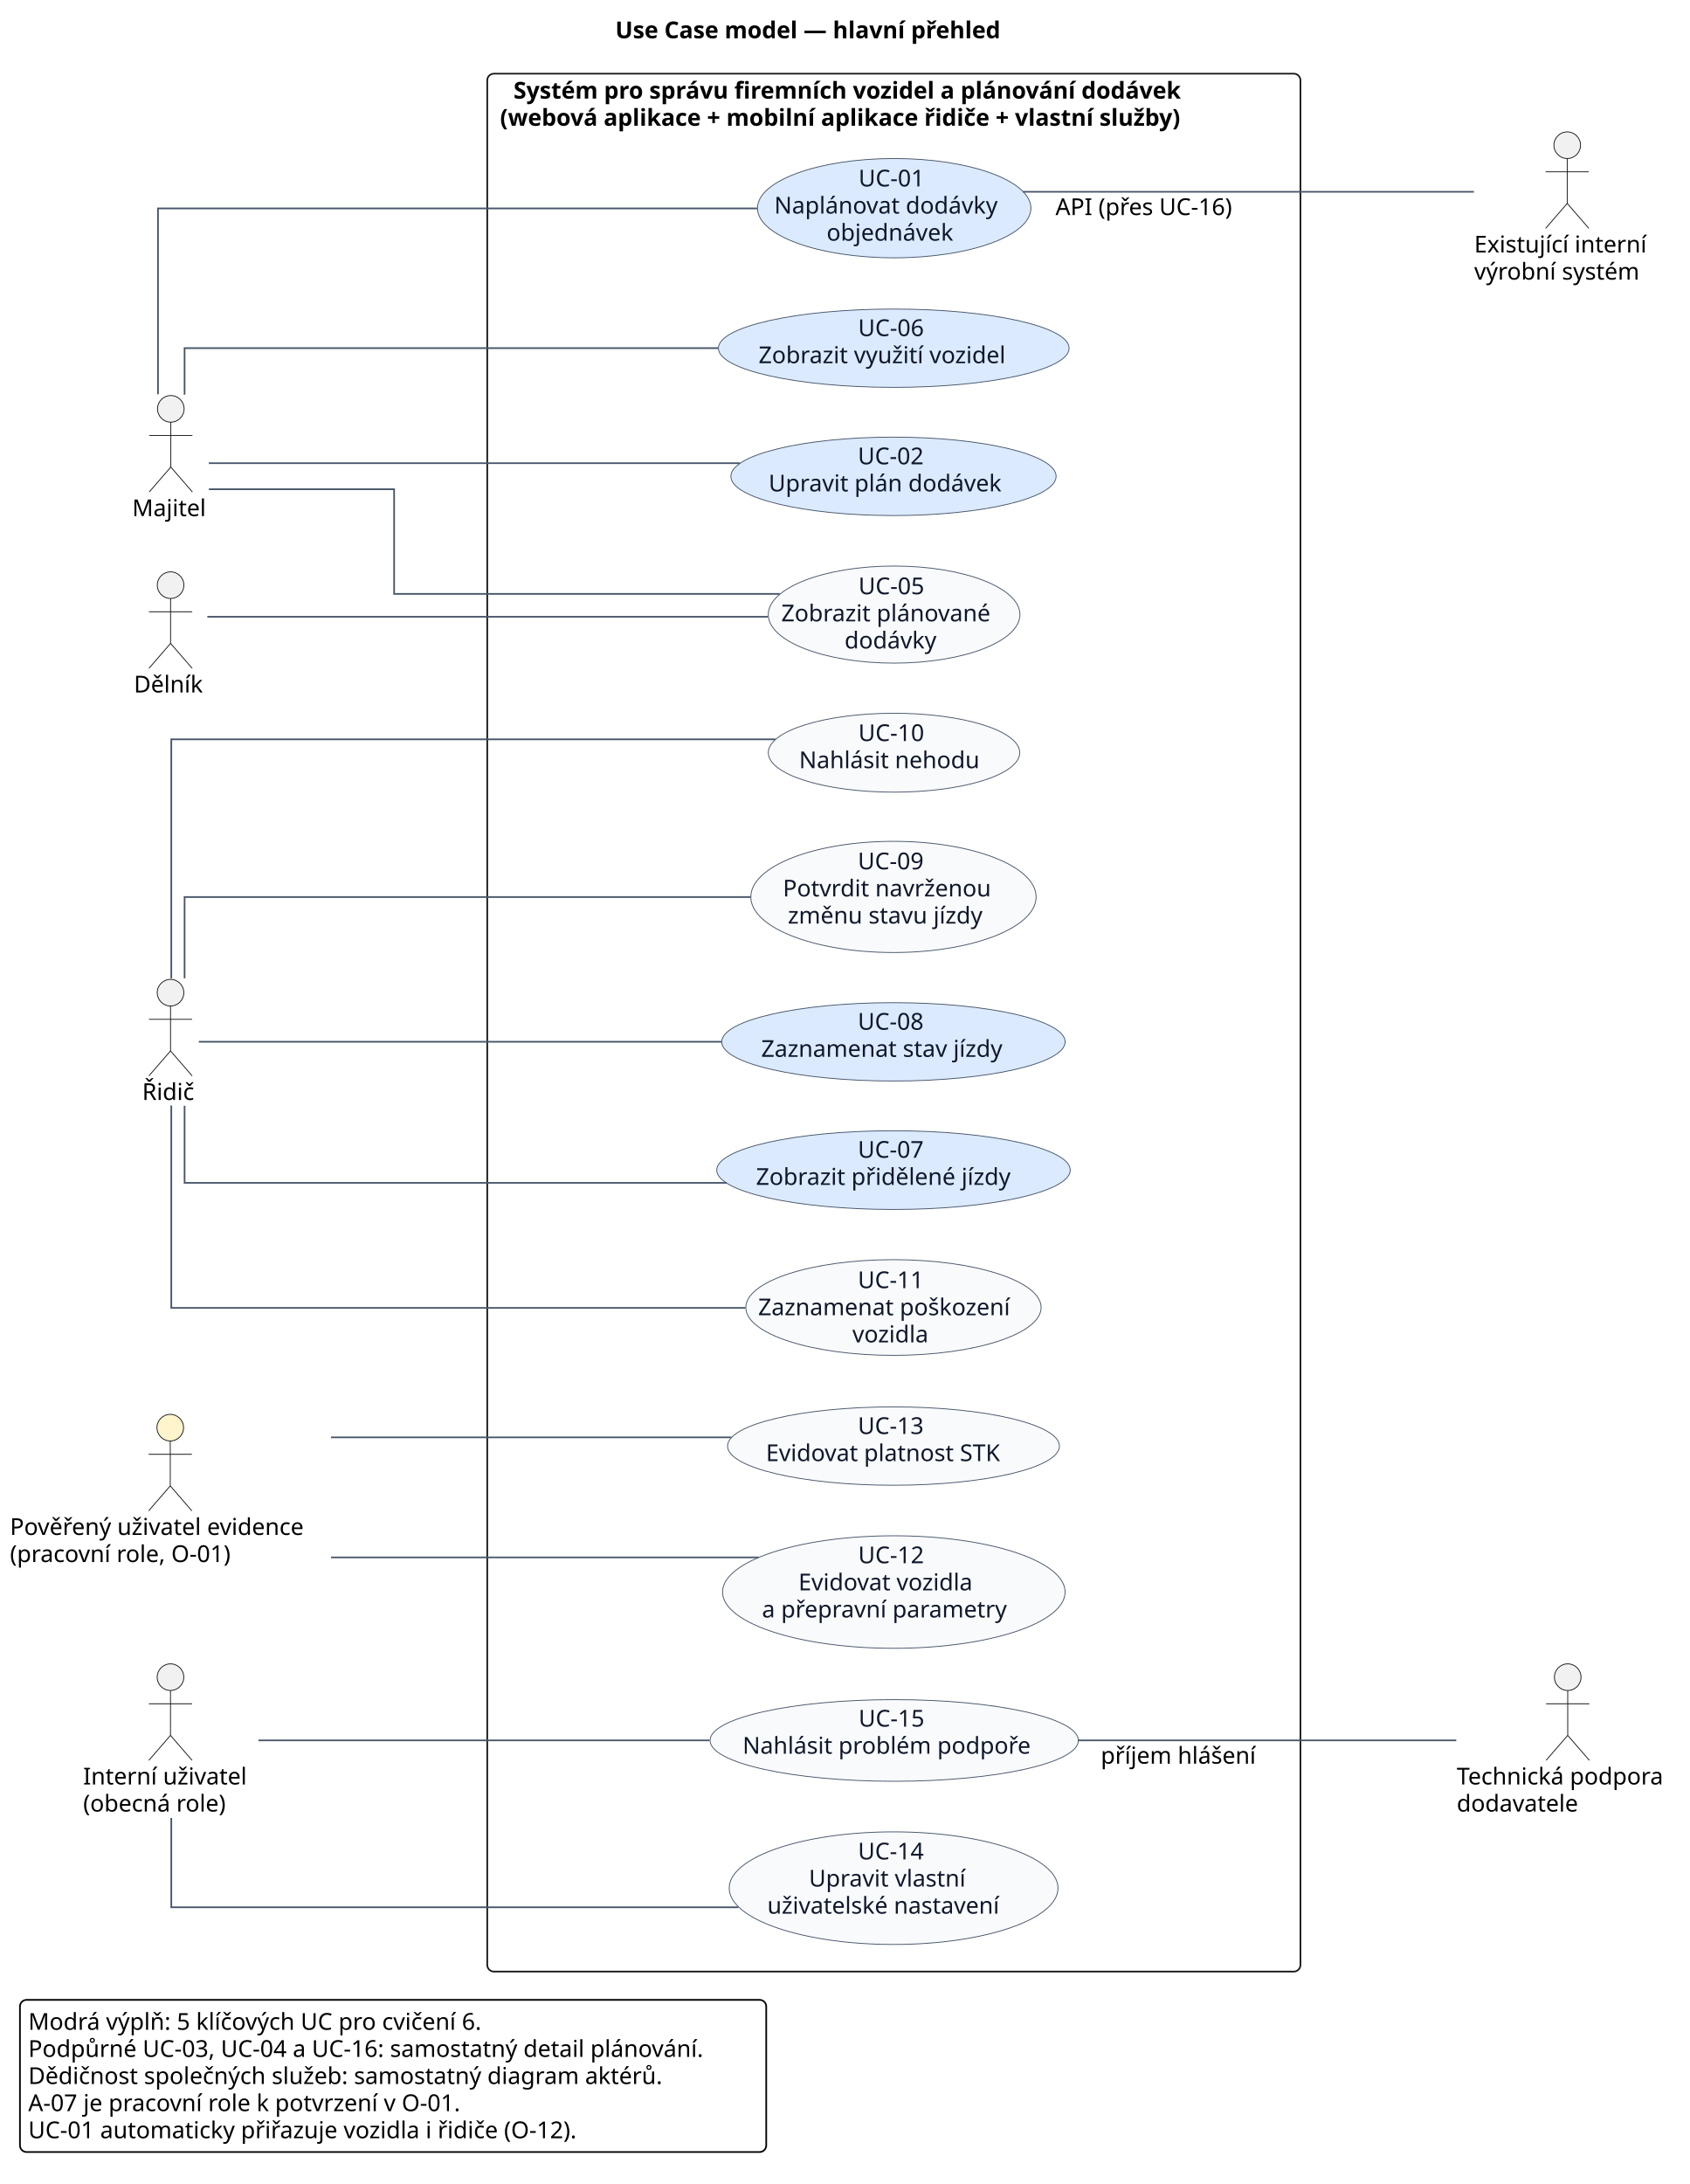
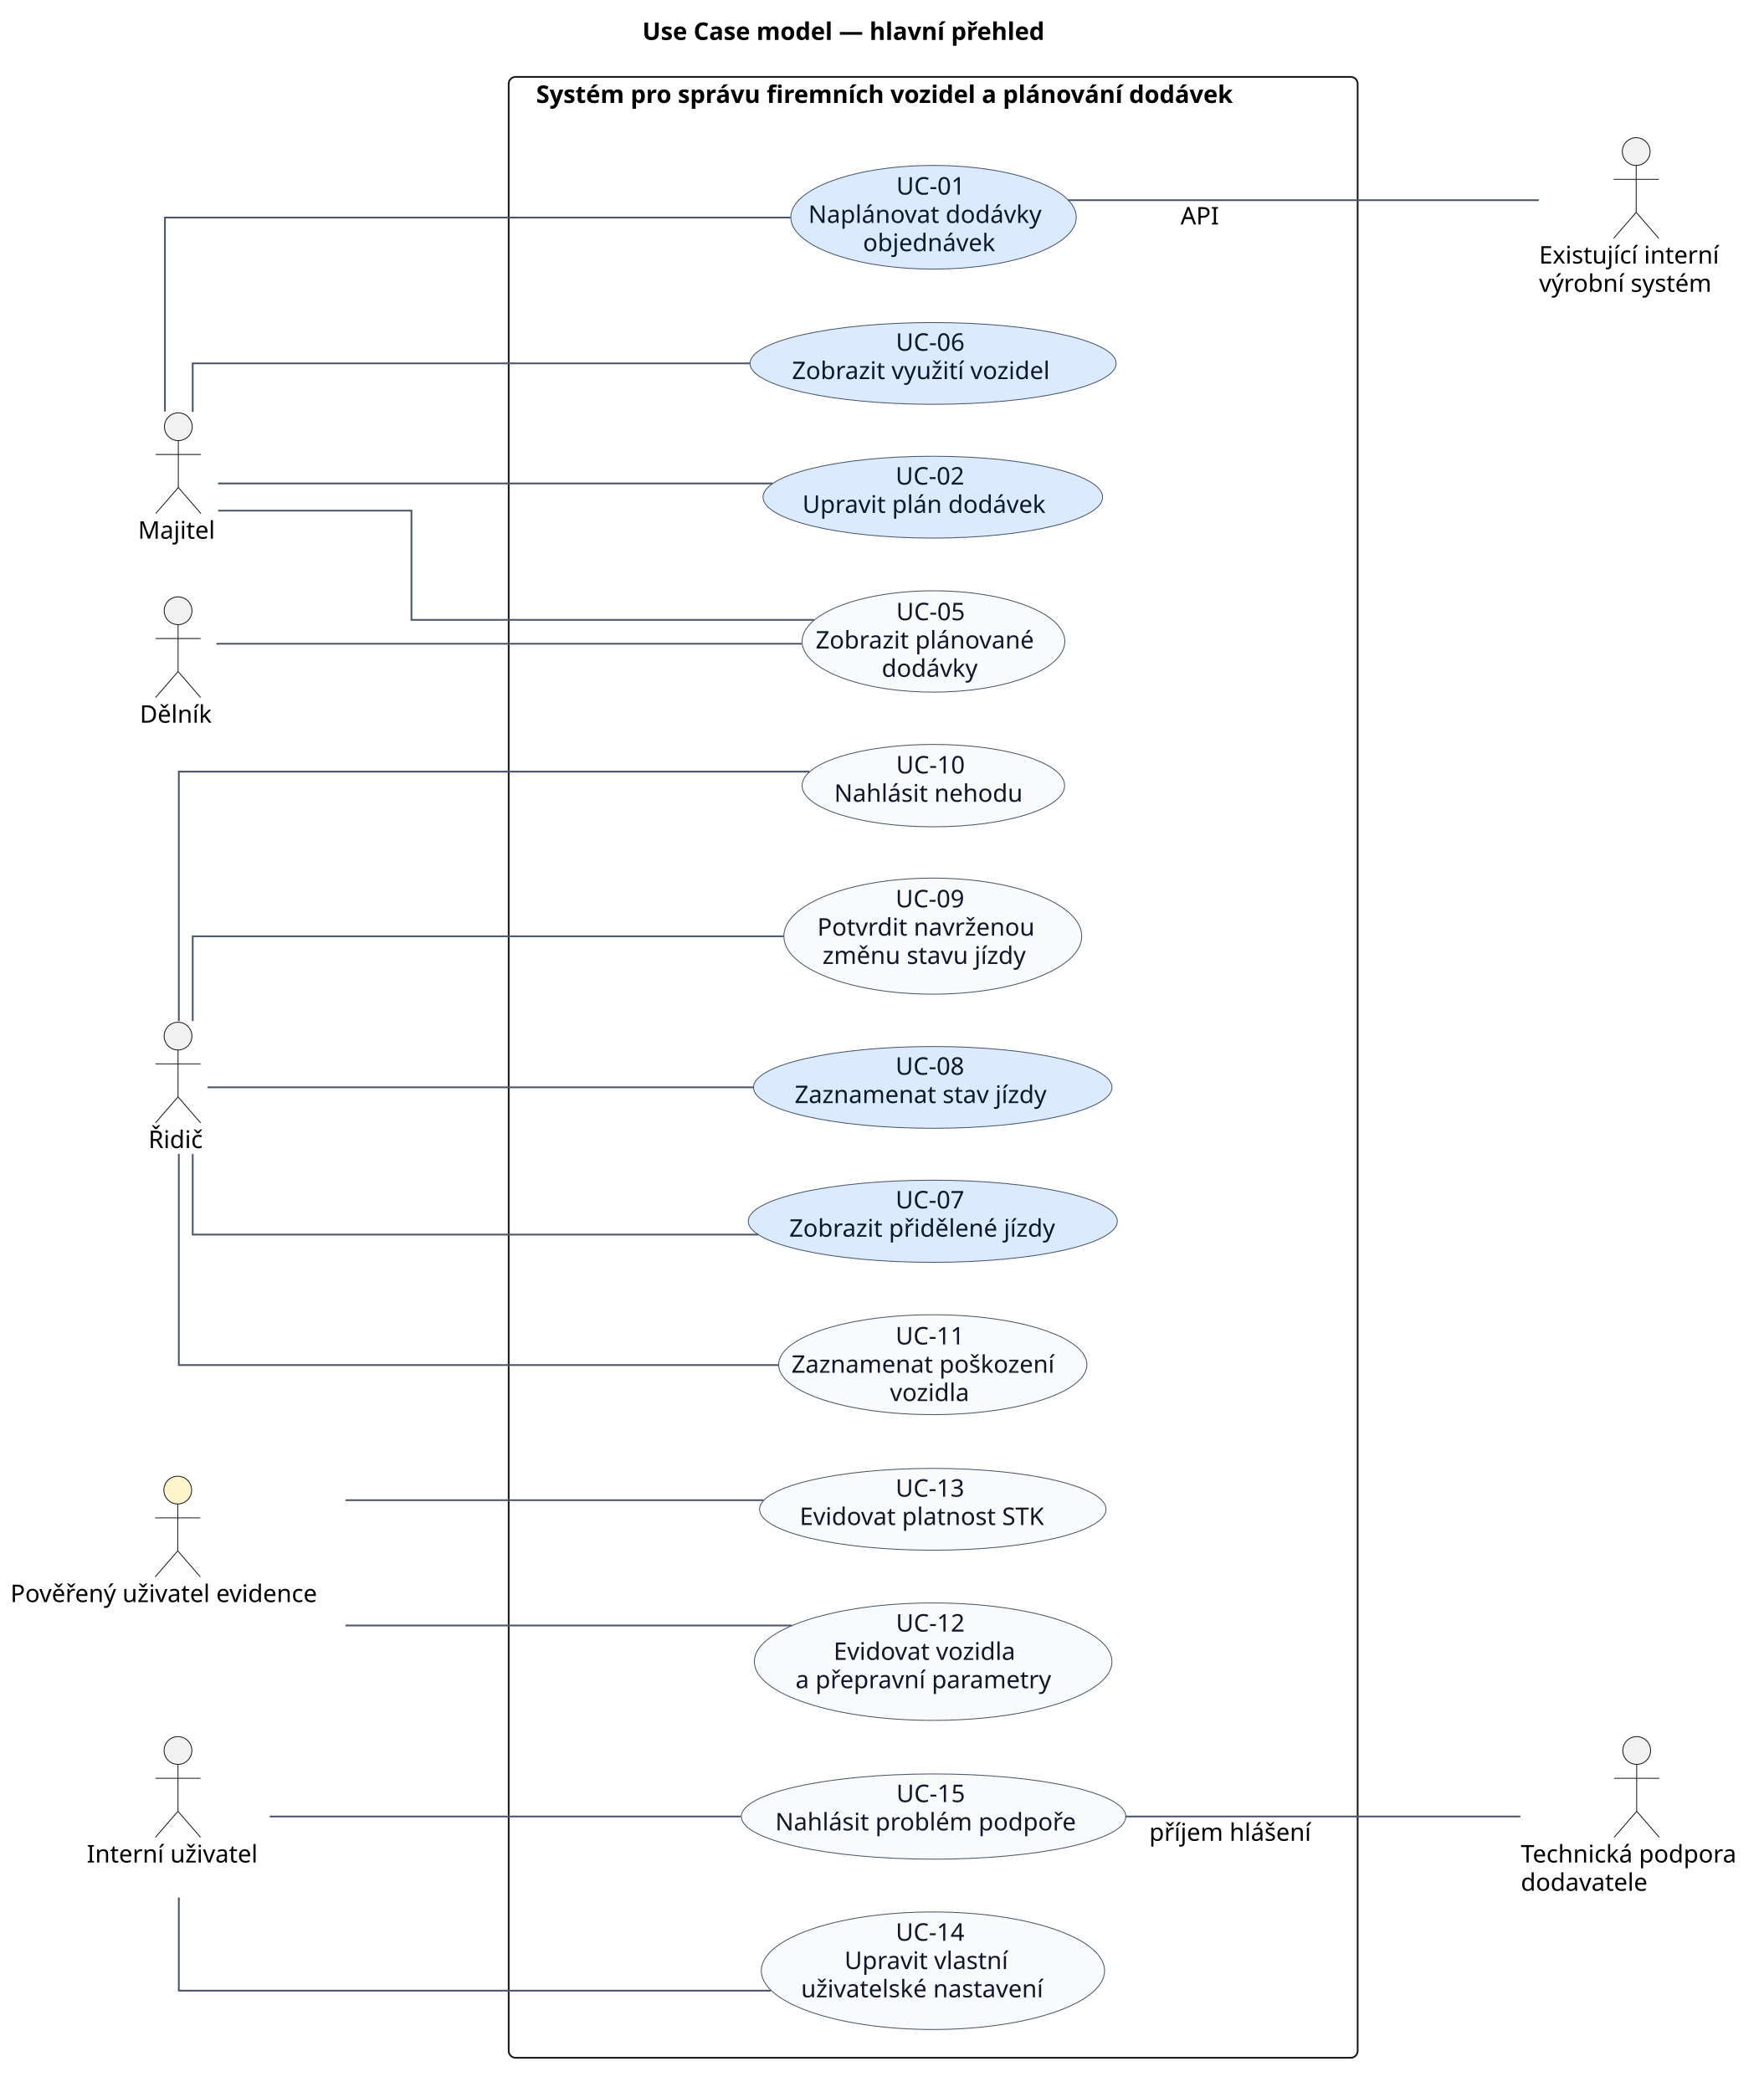
- <svg xmlns="http://www.w3.org/2000/svg" contentStyleType="text/css" data-diagram-type="DESCRIPTION" height="1313px" preserveAspectRatio="none" style="width:1016px;height:1313px;background:#FFFFFF;" version="1.1" viewBox="0 0 1016 1313" width="1016px" zoomAndPan="magnify">
+ <svg xmlns="http://www.w3.org/2000/svg" contentStyleType="text/css" data-diagram-type="DESCRIPTION" height="1205px" preserveAspectRatio="none" style="width:1016px;height:1205px;background:#FFFFFF;" version="1.1" viewBox="0 0 1016 1205" width="1016px" zoomAndPan="magnify">
  <defs />
  <g>
    <g class="title" data-source-line="23">
      <text fill="#000000" font-family="sans-serif" font-size="14" font-weight="bold" lengthAdjust="spacing" textLength="262.445" x="370.006" y="22.995">Use Case model — hlavní přehled</text>
    </g>
    <g class="cluster" data-entity="System" data-source-line="33" data-uid="ent0009" id="cluster_System">
      <rect fill="none" height="1141" rx="4" ry="4" style="stroke:#181818;stroke-width:1;" width="489" x="293" y="44.297" />
      <text fill="#000000" font-family="sans-serif" font-size="14" font-weight="bold" lengthAdjust="spacing" textLength="457.372" x="308.814" y="59.292">Systém pro správu firemních vozidel a plánování dodávek</text>
-       <text fill="#000000" font-family="sans-serif" font-size="14" font-weight="bold" lengthAdjust="spacing" textLength="473.594" x="300.703" y="75.589">(webová aplikace + mobilní aplikace řidiče + vlastní služby)</text>
    </g>
    <g class="entity" data-entity="UC01" data-source-line="34" data-uid="ent0010" id="entity_UC01">
      <ellipse cx="537.714" cy="125.146" fill="#DBEAFE" rx="82.214" ry="29.849" style="stroke:#475569;stroke-width:0.5;" />
      <text fill="#0F172A" font-family="sans-serif" font-size="14" lengthAdjust="spacing" textLength="42.889" x="516.27" y="112.096">UC-01</text>
      <text fill="#0F172A" font-family="sans-serif" font-size="14" lengthAdjust="spacing" textLength="144.245" x="465.592" y="128.393">Naplánovat dodávky</text>
      <text fill="#0F172A" font-family="sans-serif" font-size="14" lengthAdjust="spacing" textLength="81.3" x="497.064" y="144.69">objednávek</text>
    </g>
    <g class="entity" data-entity="UC02" data-source-line="35" data-uid="ent0011" id="entity_UC02">
      <ellipse cx="537.293" cy="286.369" fill="#DBEAFE" rx="97.793" ry="23.572" style="stroke:#475569;stroke-width:0.5;" />
      <text fill="#0F172A" font-family="sans-serif" font-size="14" lengthAdjust="spacing" textLength="42.889" x="515.848" y="279.127">UC-02</text>
      <text fill="#0F172A" font-family="sans-serif" font-size="14" lengthAdjust="spacing" textLength="150.185" x="462.2" y="295.424">Upravit plán dodávek</text>
    </g>
    <g class="entity" data-entity="UC06" data-source-line="36" data-uid="ent0012" id="entity_UC06">
      <ellipse cx="537.446" cy="209.339" fill="#DBEAFE" rx="105.446" ry="23.543" style="stroke:#475569;stroke-width:0.5;" />
      <text fill="#0F172A" font-family="sans-serif" font-size="14" lengthAdjust="spacing" textLength="42.889" x="516.001" y="202.049">UC-06</text>
      <text fill="#0F172A" font-family="sans-serif" font-size="14" lengthAdjust="spacing" textLength="162.545" x="456.173" y="218.346">Zobrazit využití vozidel</text>
    </g>
    <g class="entity" data-entity="UC05" data-source-line="37" data-uid="ent0013" id="entity_UC05">
      <ellipse cx="537.664" cy="369.476" fill="#F8FAFC" rx="75.664" ry="29.18" style="stroke:#475569;stroke-width:0.5;" />
      <text fill="#0F172A" font-family="sans-serif" font-size="14" lengthAdjust="spacing" textLength="42.889" x="516.219" y="357.26">UC-05</text>
      <text fill="#0F172A" font-family="sans-serif" font-size="14" lengthAdjust="spacing" textLength="135.7" x="469.814" y="373.557">Zobrazit plánované</text>
      <text fill="#0F172A" font-family="sans-serif" font-size="14" lengthAdjust="spacing" textLength="59.596" x="507.866" y="389.853">dodávky</text>
    </g>
    <g class="entity" data-entity="UC07" data-source-line="38" data-uid="ent0014" id="entity_UC07">
      <ellipse cx="537.289" cy="703.455" fill="#DBEAFE" rx="106.289" ry="23.658" style="stroke:#475569;stroke-width:0.5;" />
      <text fill="#0F172A" font-family="sans-serif" font-size="14" lengthAdjust="spacing" textLength="42.889" x="515.845" y="696.044">UC-07</text>
      <text fill="#0F172A" font-family="sans-serif" font-size="14" lengthAdjust="spacing" textLength="165.327" x="454.625" y="712.341">Zobrazit přidělené jízdy</text>
    </g>
    <g class="entity" data-entity="UC08" data-source-line="39" data-uid="ent0015" id="entity_UC08">
      <ellipse cx="537.256" cy="626.347" fill="#DBEAFE" rx="103.256" ry="23.55" style="stroke:#475569;stroke-width:0.5;" />
      <text fill="#0F172A" font-family="sans-serif" font-size="14" lengthAdjust="spacing" textLength="42.889" x="515.812" y="619.069">UC-08</text>
      <text fill="#0F172A" font-family="sans-serif" font-size="14" lengthAdjust="spacing" textLength="159.011" x="457.751" y="635.366">Zaznamenat stav jízdy</text>
    </g>
    <g class="entity" data-entity="UC09" data-source-line="40" data-uid="ent0016" id="entity_UC09">
      <ellipse cx="537.28" cy="539.222" fill="#F8FAFC" rx="85.78" ry="33.425" style="stroke:#475569;stroke-width:0.5;" />
      <text fill="#0F172A" font-family="sans-serif" font-size="14" lengthAdjust="spacing" textLength="42.889" x="515.836" y="522.632">UC-09</text>
      <text fill="#0F172A" font-family="sans-serif" font-size="14" lengthAdjust="spacing" textLength="133.02" x="470.77" y="538.929">Potvrdit navrženou</text>
      <text fill="#0F172A" font-family="sans-serif" font-size="14" lengthAdjust="spacing" textLength="127.066" x="473.747" y="555.226">změnu stavu jízdy</text>
    </g>
    <g class="entity" data-entity="UC10" data-source-line="41" data-uid="ent0017" id="entity_UC10">
      <ellipse cx="537.602" cy="452.518" fill="#F8FAFC" rx="75.602" ry="23.721" style="stroke:#475569;stroke-width:0.5;" />
      <text fill="#0F172A" font-family="sans-serif" font-size="14" lengthAdjust="spacing" textLength="42.889" x="516.157" y="445.518">UC-10</text>
      <text fill="#0F172A" font-family="sans-serif" font-size="14" lengthAdjust="spacing" textLength="114.201" x="480.501" y="461.815">Nahlásit nehodu</text>
    </g>
    <g class="entity" data-entity="UC11" data-source-line="42" data-uid="ent0018" id="entity_UC11">
      <ellipse cx="537.28" cy="786.064" fill="#F8FAFC" rx="88.78" ry="28.768" style="stroke:#475569;stroke-width:0.5;" />
      <text fill="#0F172A" font-family="sans-serif" font-size="14" lengthAdjust="spacing" textLength="42.889" x="515.836" y="774.416">UC-11</text>
      <text fill="#0F172A" font-family="sans-serif" font-size="14" lengthAdjust="spacing" textLength="162.757" x="455.902" y="790.713">Zaznamenat poškození</text>
      <text fill="#0F172A" font-family="sans-serif" font-size="14" lengthAdjust="spacing" textLength="49.444" x="512.558" y="807.01">vozidla</text>
    </g>
    <g class="entity" data-entity="UC12" data-source-line="43" data-uid="ent0019" id="entity_UC12">
      <ellipse cx="537.494" cy="957.124" fill="#F8FAFC" rx="102.993" ry="33.827" style="stroke:#475569;stroke-width:0.5;" />
      <text fill="#0F172A" font-family="sans-serif" font-size="14" lengthAdjust="spacing" textLength="42.889" x="516.049" y="939.811">UC-12</text>
      <text fill="#0F172A" font-family="sans-serif" font-size="14" lengthAdjust="spacing" textLength="114.721" x="480.133" y="956.108">Evidovat vozidla</text>
      <text fill="#0F172A" font-family="sans-serif" font-size="14" lengthAdjust="spacing" textLength="158.587" x="458.2" y="972.405">a přepravní parametry</text>
    </g>
    <g class="entity" data-entity="UC13" data-source-line="44" data-uid="ent0020" id="entity_UC13">
      <ellipse cx="537.289" cy="869.361" fill="#F8FAFC" rx="99.789" ry="23.564" style="stroke:#475569;stroke-width:0.5;" />
      <text fill="#0F172A" font-family="sans-serif" font-size="14" lengthAdjust="spacing" textLength="42.889" x="515.845" y="862.105">UC-13</text>
      <text fill="#0F172A" font-family="sans-serif" font-size="14" lengthAdjust="spacing" textLength="153.412" x="460.583" y="878.402">Evidovat platnost STK</text>
    </g>
    <g class="entity" data-entity="UC14" data-source-line="45" data-uid="ent0021" id="entity_UC14">
      <ellipse cx="537.358" cy="1135.148" fill="#F8FAFC" rx="98.858" ry="33.851" style="stroke:#475569;stroke-width:0.5;" />
      <text fill="#0F172A" font-family="sans-serif" font-size="14" lengthAdjust="spacing" textLength="42.889" x="515.914" y="1117.876">UC-14</text>
      <text fill="#0F172A" font-family="sans-serif" font-size="14" lengthAdjust="spacing" textLength="101.883" x="486.417" y="1134.172">Upravit vlastní</text>
      <text fill="#0F172A" font-family="sans-serif" font-size="14" lengthAdjust="spacing" textLength="151.908" x="461.404" y="1150.469">uživatelské nastavení</text>
    </g>
    <g class="entity" data-entity="UC15" data-source-line="46" data-uid="ent0022" id="entity_UC15">
      <ellipse cx="537.737" cy="1046.344" fill="#F8FAFC" rx="110.737" ry="24.547" style="stroke:#475569;stroke-width:0.5;" />
      <text fill="#0F172A" font-family="sans-serif" font-size="14" lengthAdjust="spacing" textLength="42.889" x="516.293" y="1038.025">UC-15</text>
      <text fill="#0F172A" font-family="sans-serif" font-size="14" lengthAdjust="spacing" textLength="182.362" x="446.556" y="1054.322">Nahlásit problém podpoře</text>
    </g>
    <g class="entity" data-entity="Owner" data-source-line="25" data-uid="ent0002" id="entity_Owner">
      <ellipse cx="102.715" cy="245.797" fill="#F1F1F1" rx="8" ry="8" style="stroke:#181818;stroke-width:0.5;" />
      <path d="M102.715,253.797 L102.715,280.797 M89.715,261.797 L115.715,261.797 M102.715,280.797 L89.715,295.797 M102.715,280.797 L115.715,295.797" fill="none" style="stroke:#181818;stroke-width:0.5;" />
      <text fill="#000000" font-family="sans-serif" font-size="14" lengthAdjust="spacing" textLength="46.43" x="79.5" y="310.292">Majitel</text>
    </g>
    <g class="entity" data-entity="Worker" data-source-line="26" data-uid="ent0003" id="entity_Worker">
      <ellipse cx="102.577" cy="351.797" fill="#F1F1F1" rx="8" ry="8" style="stroke:#181818;stroke-width:0.5;" />
      <path d="M102.577,359.797 L102.577,386.797 M89.577,367.797 L115.577,367.797 M102.577,386.797 L89.577,401.797 M102.577,386.797 L115.577,401.797" fill="none" style="stroke:#181818;stroke-width:0.5;" />
      <text fill="#000000" font-family="sans-serif" font-size="14" lengthAdjust="spacing" textLength="44.153" x="80.5" y="416.292">Dělník</text>
    </g>
    <g class="entity" data-entity="Driver" data-source-line="27" data-uid="ent0004" id="entity_Driver">
      <ellipse cx="102.545" cy="596.797" fill="#F1F1F1" rx="8" ry="8" style="stroke:#181818;stroke-width:0.5;" />
      <path d="M102.545,604.797 L102.545,631.797 M89.545,612.797 L115.545,612.797 M102.545,631.797 L89.545,646.797 M102.545,631.797 L115.545,646.797" fill="none" style="stroke:#181818;stroke-width:0.5;" />
      <text fill="#000000" font-family="sans-serif" font-size="14" lengthAdjust="spacing" textLength="34.091" x="85.5" y="661.292">Řidič</text>
    </g>
    <g class="entity" data-entity="RecordsUser" data-source-line="28" data-uid="ent0005" id="entity_RecordsUser">
      <ellipse cx="102.387" cy="858.297" fill="#FFF4CC" rx="8" ry="8" style="stroke:#181818;stroke-width:0.5;" />
      <path d="M102.387,866.297 L102.387,893.297 M89.387,874.297 L115.387,874.297 M102.387,893.297 L89.387,908.297 M102.387,893.297 L115.387,908.297" fill="none" style="stroke:#181818;stroke-width:0.5;" />
      <text fill="#000000" font-family="sans-serif" font-size="14" lengthAdjust="spacing" textLength="192.773" x="6" y="922.792">Pověřený uživatel evidence</text>
-       <text fill="#000000" font-family="sans-serif" font-size="14" lengthAdjust="spacing" textLength="145.517" x="6" y="939.089">(pracovní role, O-01)</text>
    </g>
    <g class="entity" data-entity="Employee" data-source-line="29" data-uid="ent0006" id="entity_Employee">
      <ellipse cx="102.52" cy="1008.297" fill="#F1F1F1" rx="8" ry="8" style="stroke:#181818;stroke-width:0.5;" />
      <path d="M102.52,1016.297 L102.52,1043.297 M89.52,1024.297 L115.52,1024.297 M102.52,1043.297 L89.52,1058.297 M102.52,1043.297 L115.52,1058.297" fill="none" style="stroke:#181818;stroke-width:0.5;" />
      <text fill="#000000" font-family="sans-serif" font-size="14" lengthAdjust="spacing" textLength="105.041" x="50" y="1072.792">Interní uživatel</text>
-       <text fill="#000000" font-family="sans-serif" font-size="14" lengthAdjust="spacing" textLength="93.413" x="50" y="1089.089">(obecná role)</text>
    </g>
    <g class="entity" data-entity="ProductionSystem" data-source-line="30" data-uid="ent0007" id="entity_ProductionSystem">
      <ellipse cx="942.438" cy="87.297" fill="#F1F1F1" rx="8" ry="8" style="stroke:#181818;stroke-width:0.5;" />
      <path d="M942.438,95.297 L942.438,122.297 M929.438,103.297 L955.438,103.297 M942.438,122.297 L929.438,137.297 M942.438,122.297 L955.438,137.297" fill="none" style="stroke:#181818;stroke-width:0.5;" />
      <text fill="#000000" font-family="sans-serif" font-size="14" lengthAdjust="spacing" textLength="111.877" x="886.5" y="151.792">Existující interní</text>
      <text fill="#000000" font-family="sans-serif" font-size="14" lengthAdjust="spacing" textLength="107.605" x="886.5" y="168.089">výrobní systém</text>
    </g>
    <g class="entity" data-entity="Support" data-source-line="31" data-uid="ent0008" id="entity_Support">
      <ellipse cx="942.729" cy="1008.297" fill="#F1F1F1" rx="8" ry="8" style="stroke:#181818;stroke-width:0.5;" />
      <path d="M942.729,1016.297 L942.729,1043.297 M929.729,1024.297 L955.729,1024.297 M942.729,1043.297 L929.729,1058.297 M942.729,1043.297 L955.729,1058.297" fill="none" style="stroke:#181818;stroke-width:0.5;" />
      <text fill="#000000" font-family="sans-serif" font-size="14" lengthAdjust="spacing" textLength="133.458" x="876" y="1072.792">Technická podpora</text>
      <text fill="#000000" font-family="sans-serif" font-size="14" lengthAdjust="spacing" textLength="78.388" x="876" y="1089.089">dodavatele</text>
    </g>
    <g class="link" data-entity-1="Owner" data-entity-2="UC01" data-source-line="63" data-uid="lnk35" id="link_Owner_UC01">
      <path d="M95,237.057 C95,192.617 95,125.297 95,125.297 C95,125.297 327.34,125.297 455.31,125.297" fill="none" id="Owner-UC01" style="stroke:#475569;stroke-width:1;" />
    </g>
    <g class="link" data-entity-1="Owner" data-entity-2="UC02" data-source-line="64" data-uid="lnk36" id="link_Owner_UC02">
      <path d="M125.58,278.467 C184.42,278.467 342.61,278.467 444.95,278.467" fill="none" id="Owner-UC02" style="stroke:#475569;stroke-width:1;" />
    </g>
    <g class="link" data-entity-1="Owner" data-entity-2="UC06" data-source-line="65" data-uid="lnk37" id="link_Owner_UC06">
      <path d="M111,237.287 C111,222.617 111,209.297 111,209.297 C111,209.297 305.49,209.297 431.8,209.297" fill="none" id="Owner-UC06" style="stroke:#475569;stroke-width:1;" />
    </g>
    <g class="link" data-entity-1="Owner" data-entity-2="UC05" data-source-line="66" data-uid="lnk38" id="link_Owner_UC05">
      <path d="M125.62,294.127 C164.08,294.127 237,294.127 237,294.127 C237,294.127 237,357.047 237,357.047 C237,357.047 380.25,357.047 468.94,357.047" fill="none" id="Owner-UC05" style="stroke:#475569;stroke-width:1;" />
    </g>
    <g class="link" data-entity-1="Worker" data-entity-2="UC05" data-source-line="67" data-uid="lnk39" id="link_Worker_UC05">
      <path d="M124.67,370.797 C186.05,370.797 360.34,370.797 461.76,370.797" fill="none" id="Worker-UC05" style="stroke:#475569;stroke-width:1;" />
    </g>
    <g class="link" data-entity-1="Driver" data-entity-2="UC07" data-source-line="68" data-uid="lnk40" id="link_Driver_UC07">
      <path d="M111,664.747 C111,687.187 111,711.127 111,711.127 C111,711.127 310.87,711.127 436.97,711.127" fill="none" id="Driver-UC07" style="stroke:#475569;stroke-width:1;" />
    </g>
    <g class="link" data-entity-1="Driver" data-entity-2="UC08" data-source-line="69" data-uid="lnk41" id="link_Driver_UC08">
      <path d="M119.55,626.297 C171,626.297 327.63,626.297 433.84,626.297" fill="none" id="Driver-UC08" style="stroke:#475569;stroke-width:1;" />
    </g>
    <g class="link" data-entity-1="Driver" data-entity-2="UC09" data-source-line="70" data-uid="lnk42" id="link_Driver_UC09">
      <path d="M111,588.137 C111,564.757 111,539.297 111,539.297 C111,539.297 326.86,539.297 451.45,539.297" fill="none" id="Driver-UC09" style="stroke:#475569;stroke-width:1;" />
    </g>
    <g class="link" data-entity-1="Driver" data-entity-2="UC10" data-source-line="71" data-uid="lnk43" id="link_Driver_UC10">
      <path d="M103,588.177 C103,534.857 103,444.467 103,444.467 C103,444.467 342.97,444.467 466.24,444.467" fill="none" id="Driver-UC10" style="stroke:#475569;stroke-width:1;" />
    </g>
    <g class="link" data-entity-1="Driver" data-entity-2="UC11" data-source-line="72" data-uid="lnk44" id="link_Driver_UC11">
      <path d="M103,664.617 C103,711.957 103,786.297 103,786.297 C103,786.297 321.1,786.297 448.26,786.297" fill="none" id="Driver-UC11" style="stroke:#475569;stroke-width:1;" />
    </g>
    <g class="link" data-entity-1="RecordsUser" data-entity-2="UC12" data-source-line="73" data-uid="lnk45" id="link_RecordsUser_UC12">
      <path d="M199.04,936.297 C276.26,936.297 383.3,936.297 456.19,936.297" fill="none" id="RecordsUser-UC12" style="stroke:#475569;stroke-width:1;" />
    </g>
    <g class="link" data-entity-1="RecordsUser" data-entity-2="UC13" data-source-line="74" data-uid="lnk46" id="link_RecordsUser_UC13">
      <path d="M199.04,864.127 C270.63,864.127 367.85,864.127 439.73,864.127" fill="none" id="RecordsUser-UC13" style="stroke:#475569;stroke-width:1;" />
    </g>
    <g class="link" data-entity-1="Employee" data-entity-2="UC14" data-source-line="75" data-uid="lnk47" id="link_Employee_UC14">
      <path d="M103,1092.937 C103,1119.137 103,1146.627 103,1146.627 C103,1146.627 316.32,1146.627 444.02,1146.627" fill="none" id="Employee-UC14" style="stroke:#475569;stroke-width:1;" />
    </g>
    <g class="link" data-entity-1="Employee" data-entity-2="UC15" data-source-line="76" data-uid="lnk48" id="link_Employee_UC15">
      <path d="M155.4,1046.297 C222.43,1046.297 339.66,1046.297 426.65,1046.297" fill="none" id="Employee-UC15" style="stroke:#475569;stroke-width:1;" />
    </g>
    <g class="link" data-entity-1="UC01" data-entity-2="ProductionSystem" data-source-line="78" data-uid="lnk49" id="link_UC01_ProductionSystem">
      <path d="M615.11,115.297 C694.46,115.297 815.8,115.297 886.33,115.297" fill="none" id="UC01-ProductionSystem" style="stroke:#475569;stroke-width:1;" />
-       <text fill="#000000" font-family="sans-serif" font-size="14" lengthAdjust="spacing" textLength="115.411" x="634.72" y="129.292">API (přes UC-16)</text>
+       <text fill="#000000" font-family="sans-serif" font-size="14" x="680" y="129.292">API</text>
    </g>
    <g class="link" data-entity-1="UC15" data-entity-2="Support" data-source-line="79" data-uid="lnk50" id="link_UC15_Support">
      <path d="M648.17,1046.297 C721.01,1046.297 813.95,1046.297 875.71,1046.297" fill="none" id="UC15-Support" style="stroke:#475569;stroke-width:1;" />
      <text fill="#000000" font-family="sans-serif" font-size="14" lengthAdjust="spacing" textLength="99.135" x="661.94" y="1060.292">příjem hlášení</text>
    </g>
-     <g class="legend" data-source-line="87">
-       <rect fill="none" height="91.484" rx="4" ry="4" style="stroke:#000000;stroke-width:1;" width="448.765" x="12" y="1202.297" />
-       <text fill="#000000" font-family="sans-serif" font-size="14" lengthAdjust="spacing" textLength="297.685" x="17" y="1220.292">Modrá výplň: 5 klíčových UC pro cvičení 6.</text>
-       <text fill="#000000" font-family="sans-serif" font-size="14" lengthAdjust="spacing" textLength="438.765" x="17" y="1236.589">Podpůrné UC-03, UC-04 a UC-16: samostatný detail plánování.</text>
-       <text fill="#000000" font-family="sans-serif" font-size="14" lengthAdjust="spacing" textLength="410.806" x="17" y="1252.886">Dědičnost společných služeb: samostatný diagram aktérů.</text>
-       <text fill="#000000" font-family="sans-serif" font-size="14" lengthAdjust="spacing" textLength="283.89" x="17" y="1269.183">A-07 je pracovní role k potvrzení v O-01.</text>
-       <text fill="#000000" font-family="sans-serif" font-size="14" lengthAdjust="spacing" textLength="359.7" x="17" y="1285.479">UC-01 automaticky přiřazuje vozidla i řidiče (O-12).</text>
-     </g>
  </g>
</svg>
